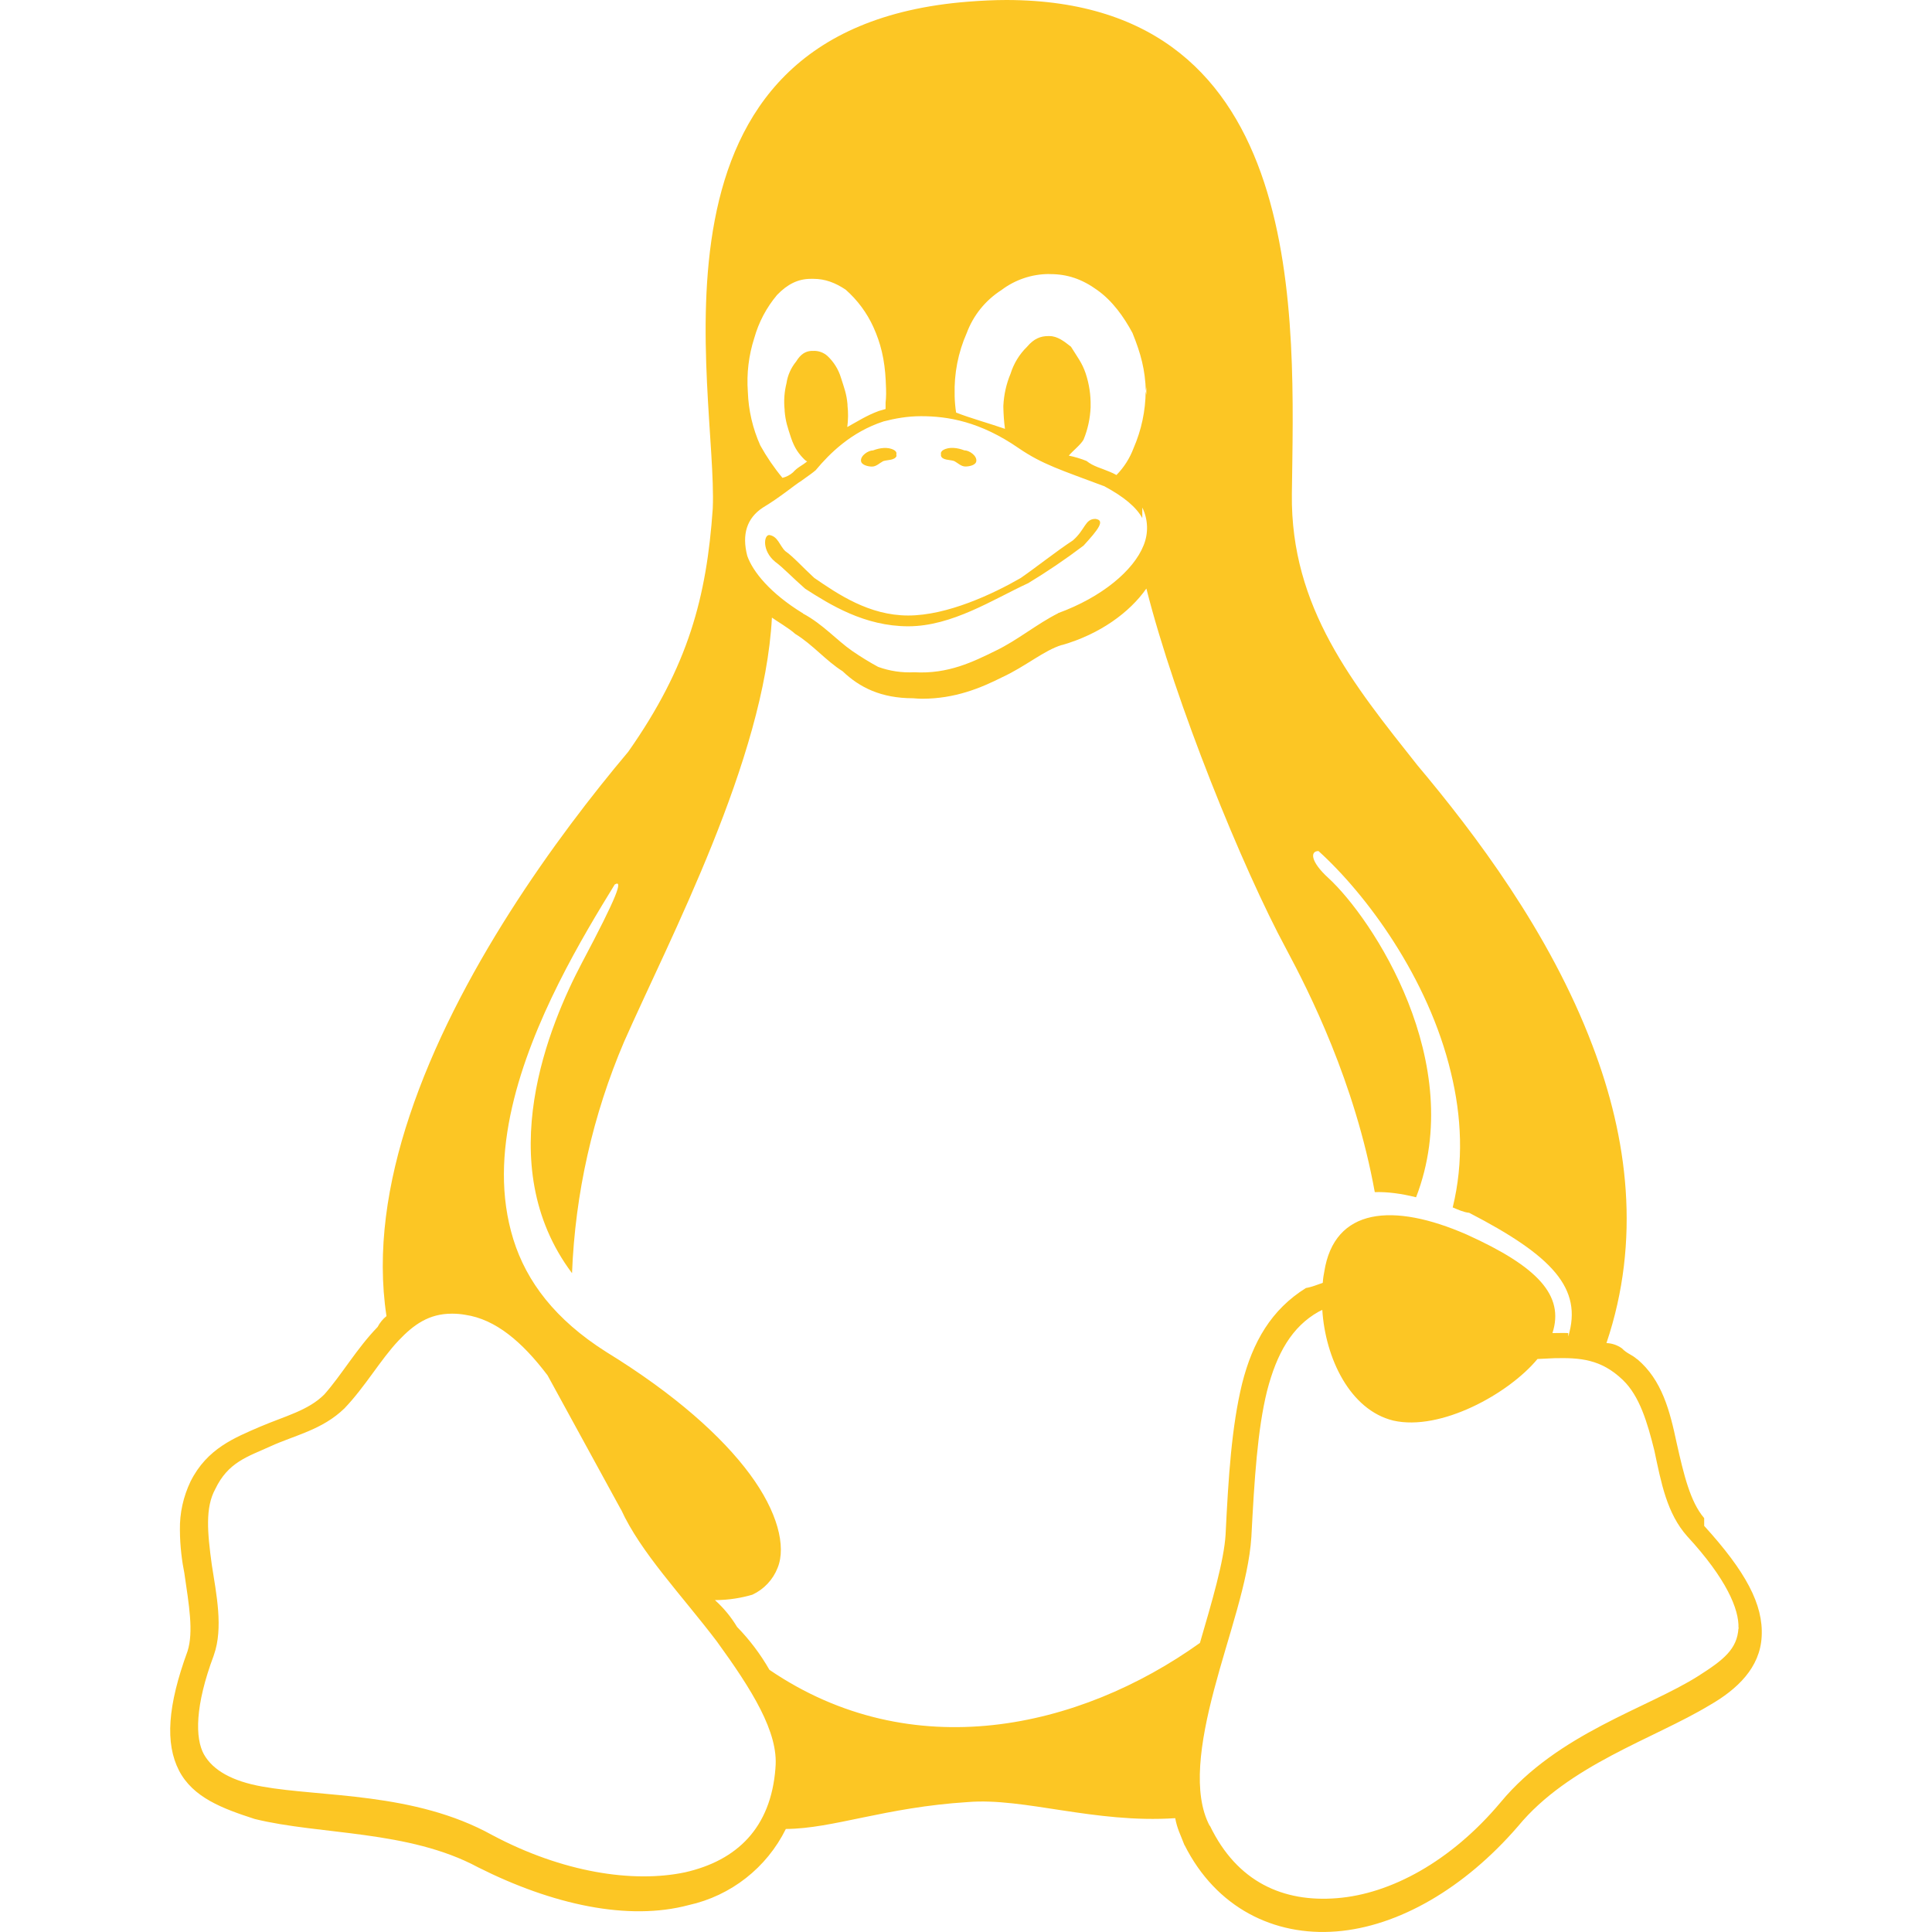
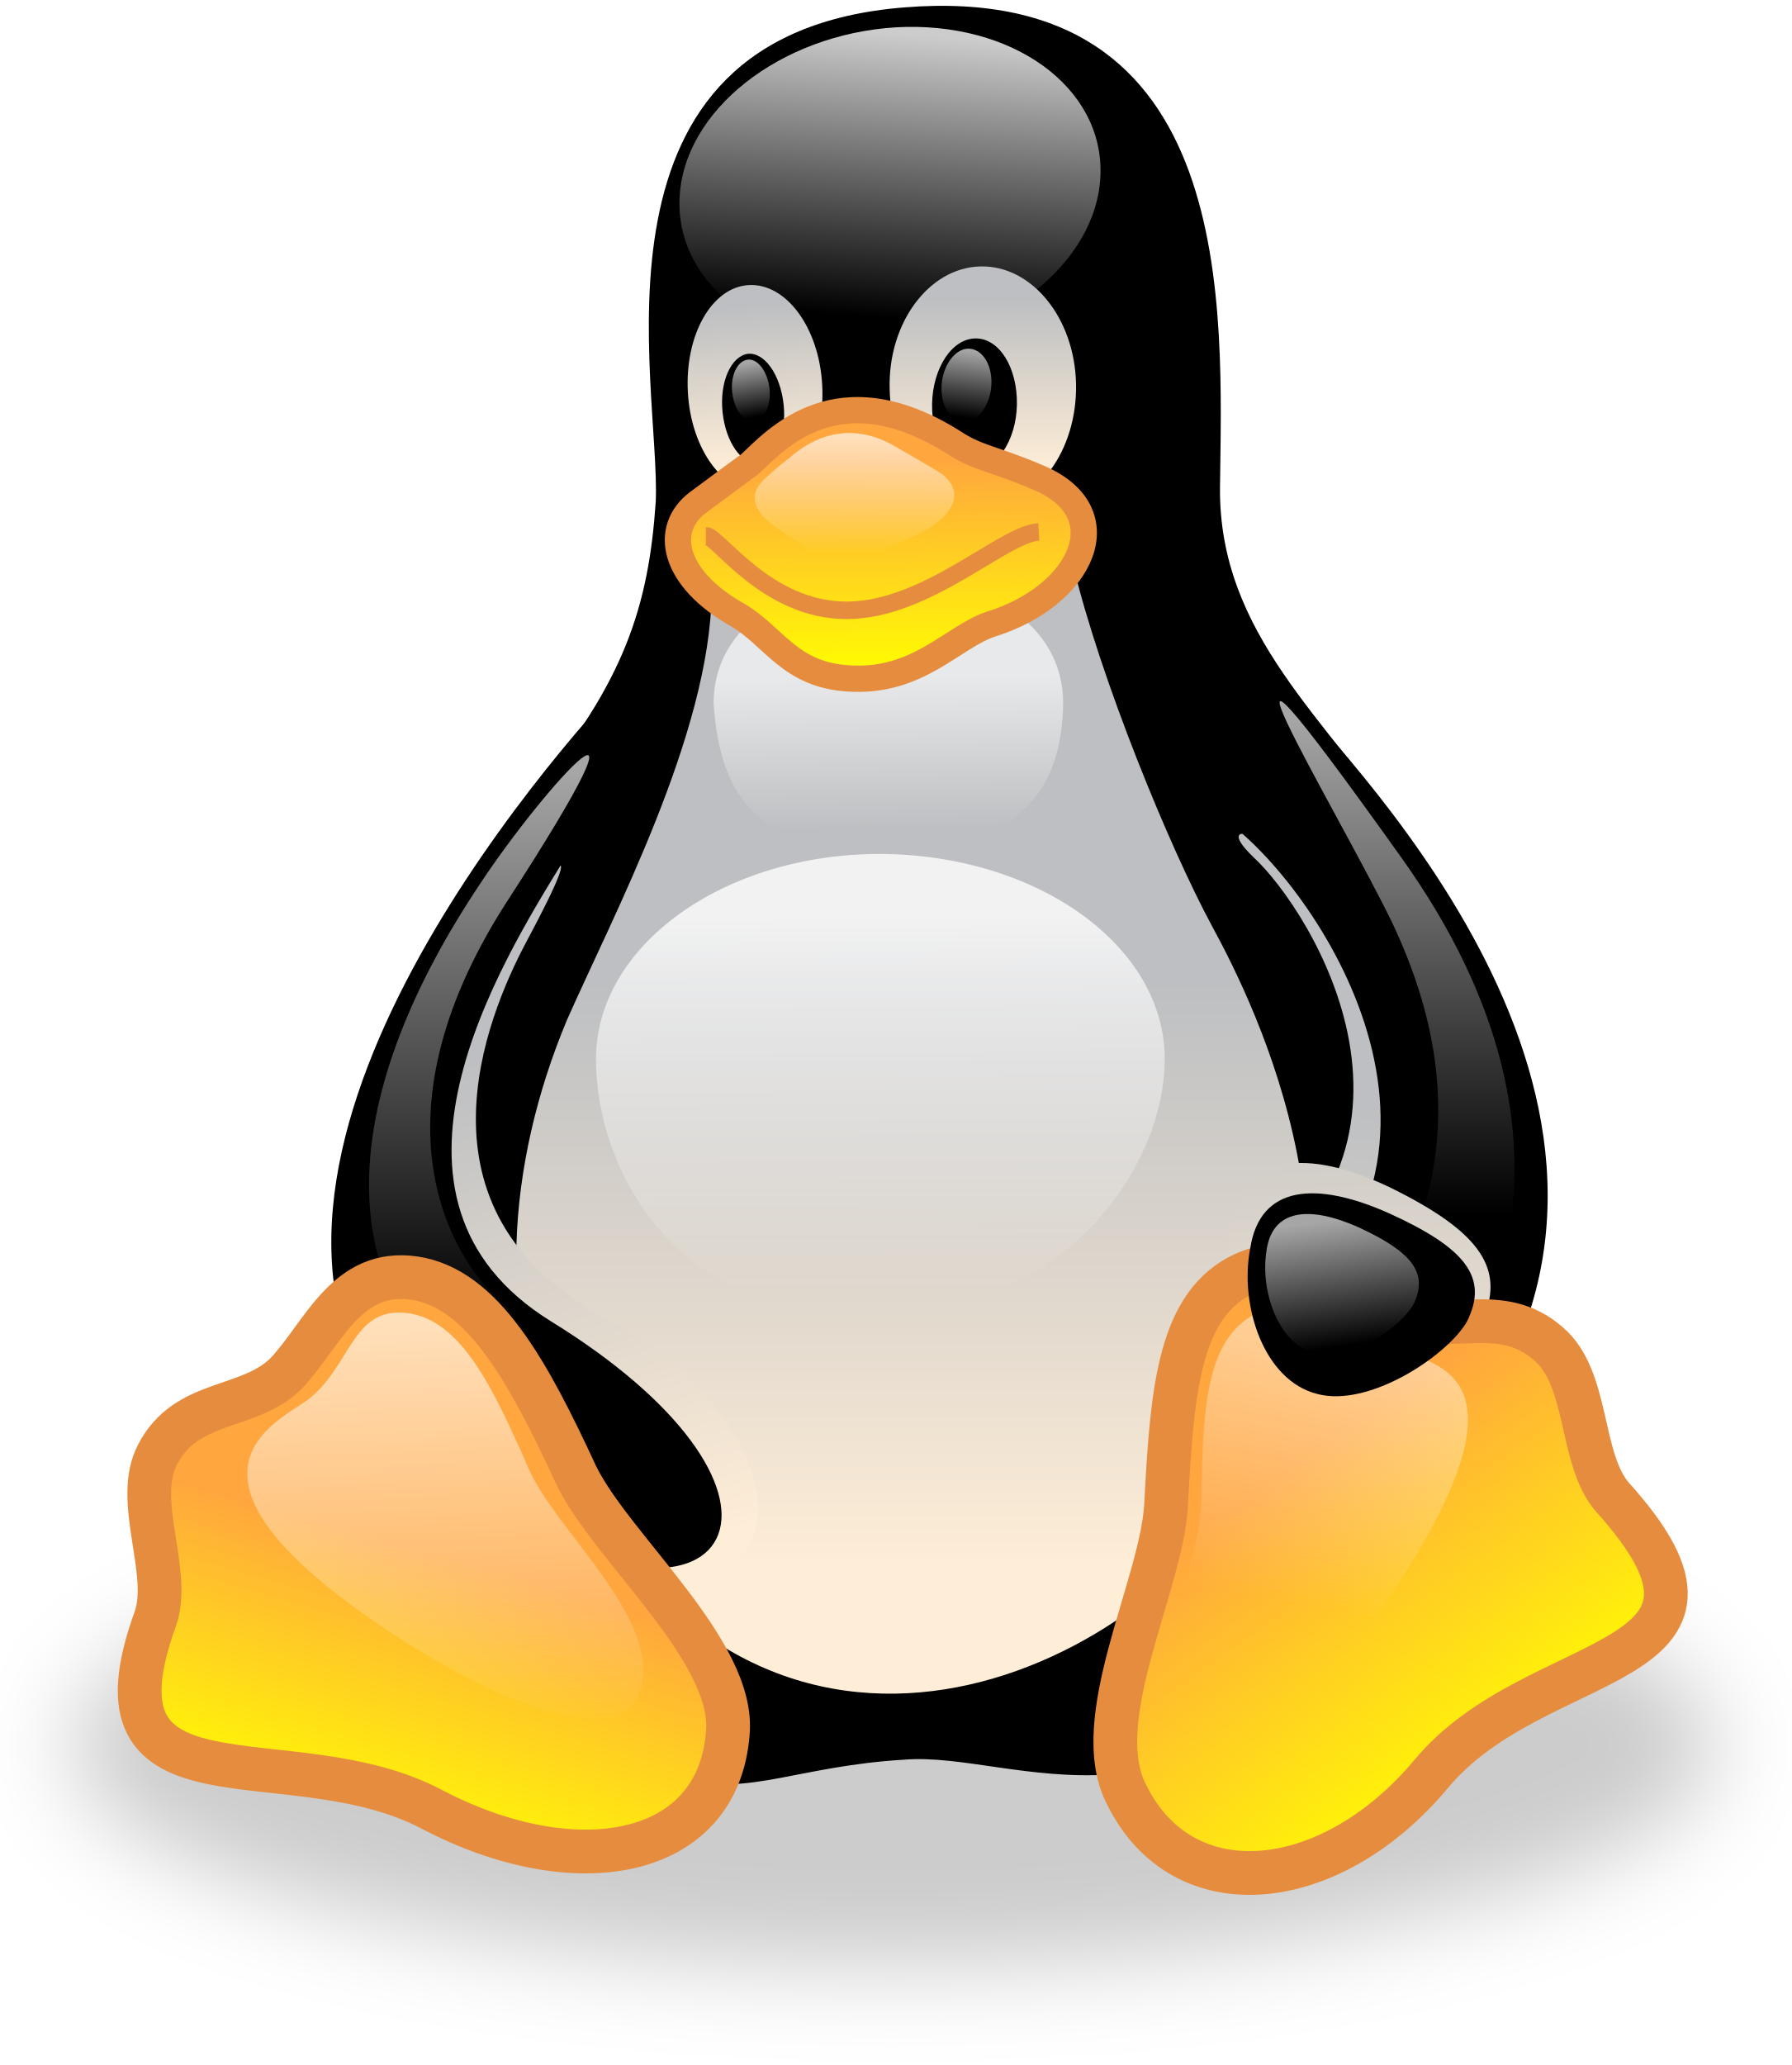
- <svg xmlns="http://www.w3.org/2000/svg" fill="#FCC624" role="img" viewBox="0 0 24 24">
-   <path d="M12.504 0c-.155 0-.315.008-.48.021-4.226.333-3.105 4.807-3.17 6.298-.076 1.092-.3 1.953-1.05 3.02-.885 1.051-2.127 2.75-2.716 4.521-.278.832-.41 1.684-.287 2.489a.424.424 0 00-.11.135c-.26.268-.45.6-.663.839-.199.199-.485.267-.797.4-.313.136-.658.269-.864.68-.09.189-.136.394-.132.602 0 .199.027.4.055.536.058.399.116.728.04.97-.249.68-.28 1.145-.106 1.484.174.334.535.47.94.601.81.2 1.91.135 2.774.6.926.466 1.866.67 2.616.47.526-.116.97-.464 1.208-.946.587-.003 1.23-.269 2.26-.334.699-.058 1.574.267 2.577.2.025.134.063.198.114.333l.003.003c.391.778 1.113 1.132 1.884 1.071.771-.06 1.592-.536 2.257-1.306.631-.765 1.683-1.084 2.378-1.503.348-.199.629-.469.649-.853.023-.4-.2-.811-.714-1.376v-.097l-.003-.003c-.17-.2-.25-.535-.338-.926-.085-.401-.182-.786-.492-1.046h-.003c-.059-.054-.123-.067-.188-.135a.357.357 0 00-.19-.064c.431-1.278.264-2.55-.173-3.694-.533-1.41-1.465-2.638-2.175-3.483-.796-1.005-1.576-1.957-1.56-3.368.026-2.152.236-6.133-3.544-6.139zm.529 3.405h.013c.213 0 .396.062.584.198.19.135.33.332.438.533.105.259.158.459.166.724 0-.02.006-.04.006-.06v.105a.086.086 0 01-.004-.021l-.004-.024a1.807 1.807 0 01-.15.706.953.953 0 01-.213.335.71.71 0 00-.088-.042c-.104-.045-.198-.064-.284-.133a1.312 1.312 0 00-.22-.066c.05-.06.146-.133.183-.198.053-.128.082-.264.088-.402v-.02a1.21 1.21 0 00-.061-.4c-.045-.134-.101-.2-.183-.333-.084-.066-.167-.132-.267-.132h-.016c-.093 0-.176.03-.262.132a.8.8 0 00-.205.334 1.18 1.18 0 00-.09.4v.019c.002.089.008.179.02.267-.193-.067-.438-.135-.607-.202a1.635 1.635 0 01-.018-.2v-.02a1.772 1.772 0 01.15-.768c.082-.22.232-.406.43-.533a.985.985 0 01.594-.2zm-2.962.059h.036c.142 0 .27.048.399.135.146.129.264.288.344.465.09.199.14.4.153.667v.004c.007.134.006.2-.002.266v.08c-.03.007-.056.018-.083.024-.152.055-.274.135-.393.2.012-.09.013-.18.003-.267v-.015c-.012-.133-.04-.2-.082-.333a.613.613 0 00-.166-.267.248.248 0 00-.183-.064h-.021c-.071.006-.13.04-.186.132a.552.552 0 00-.12.27.944.944 0 00-.023.33v.015c.012.135.037.2.08.334.046.134.098.2.166.268.01.009.02.018.034.024-.07.057-.117.07-.176.136a.304.304 0 01-.131.068 2.62 2.62 0 01-.275-.402 1.772 1.772 0 01-.155-.667 1.759 1.759 0 01.08-.668 1.43 1.43 0 01.283-.535c.128-.133.26-.2.418-.2zm1.37 1.706c.332 0 .733.065 1.216.399.293.2.523.269 1.052.468h.003c.255.136.405.266.478.399v-.131a.571.571 0 01.016.47c-.123.31-.516.643-1.063.842v.002c-.268.135-.501.333-.775.465-.276.135-.588.292-1.012.267a1.139 1.139 0 01-.448-.067 3.566 3.566 0 01-.322-.198c-.195-.135-.363-.332-.612-.465v-.005h-.005c-.4-.246-.616-.512-.686-.71-.07-.268-.005-.47.193-.6.224-.135.38-.271.483-.336.104-.074.143-.102.176-.131h.002v-.003c.169-.202.436-.47.839-.601.139-.036.294-.065.466-.065zm2.8 2.142c.358 1.417 1.196 3.475 1.735 4.473.286.534.855 1.659 1.102 3.024.156-.005.33.018.513.064.646-1.671-.546-3.467-1.089-3.966-.22-.2-.232-.335-.123-.335.59.534 1.365 1.572 1.646 2.757.13.535.16 1.104.021 1.67.067.028.135.06.205.067 1.032.534 1.413.938 1.23 1.537v-.043c-.06-.003-.12 0-.18 0h-.016c.151-.467-.182-.825-1.065-1.224-.915-.4-1.646-.336-1.77.465-.008.043-.013.066-.018.135-.068.023-.139.053-.209.064-.43.268-.662.669-.793 1.187-.13.533-.17 1.156-.205 1.869v.003c-.02.334-.17.838-.319 1.35-1.5 1.072-3.58 1.538-5.348.334a2.645 2.645 0 00-.402-.533 1.45 1.45 0 00-.275-.333c.182 0 .338-.03.465-.067a.615.615 0 00.314-.334c.108-.267 0-.697-.345-1.163-.345-.467-.931-.995-1.788-1.521-.63-.4-.986-.87-1.15-1.396-.165-.534-.143-1.085-.015-1.645.245-1.07.873-2.11 1.274-2.763.107-.065.037.135-.408.974-.396.751-1.14 2.497-.122 3.854a8.123 8.123 0 01.647-2.876c.564-1.278 1.743-3.504 1.836-5.268.048.036.217.135.289.202.218.133.38.333.59.465.21.201.477.335.876.335.039.003.075.006.11.006.412 0 .73-.134.997-.268.29-.134.52-.334.74-.4h.005c.467-.135.835-.402 1.044-.7zm2.185 8.958c.037.6.343 1.245.882 1.377.588.134 1.434-.333 1.791-.765l.211-.01c.315-.007.577.01.847.268l.003.003c.208.199.305.53.391.876.085.4.154.78.409 1.066.486.527.645.906.636 1.14l.003-.007v.018l-.003-.012c-.015.262-.185.396-.498.595-.63.401-1.746.712-2.457 1.57-.618.737-1.37 1.14-2.036 1.191-.664.053-1.237-.2-1.574-.898l-.005-.003c-.21-.4-.12-1.025.056-1.69.176-.668.428-1.344.463-1.897.037-.714.076-1.335.195-1.814.12-.465.308-.797.641-.984l.045-.022zm-10.814.049h.01c.053 0 .105.005.157.014.376.055.706.333 1.023.752l.91 1.664.003.003c.243.533.754 1.064 1.189 1.637.434.598.77 1.131.729 1.57v.006c-.057.744-.48 1.148-1.125 1.294-.645.135-1.52.002-2.395-.464-.968-.536-2.118-.469-2.857-.602-.369-.066-.61-.2-.723-.4-.11-.2-.113-.602.123-1.23v-.004l.002-.003c.117-.334.03-.752-.027-1.118-.055-.401-.083-.71.043-.94.16-.334.396-.4.69-.533.294-.135.64-.202.915-.47h.002v-.002c.256-.268.445-.601.668-.838.19-.201.38-.336.663-.336zm7.159-9.074c-.435.201-.945.535-1.488.535-.542 0-.97-.267-1.28-.466-.154-.134-.28-.268-.373-.335-.164-.134-.144-.333-.074-.333.109.016.129.134.199.2.096.066.215.2.36.333.292.2.68.467 1.167.467.485 0 1.053-.267 1.398-.466.195-.135.445-.334.648-.467.156-.136.149-.267.279-.267.128.016.034.134-.147.332a8.097 8.097 0 01-.69.468zm-1.082-1.583V5.64c-.006-.02.013-.042.029-.05.074-.043.18-.027.26.004.063 0 .16.067.15.135-.006.049-.085.066-.135.066-.055 0-.092-.043-.141-.068-.052-.018-.146-.008-.163-.065zm-.551 0c-.02.058-.113.049-.166.066-.047.025-.086.068-.14.068-.05 0-.13-.02-.136-.068-.01-.066.088-.133.15-.133.08-.031.184-.047.259-.005.019.009.036.03.03.05v.02h.003z" />
+ <svg xmlns="http://www.w3.org/2000/svg" width="256px" height="295px" viewBox="0 0 256 295" version="1.1" preserveAspectRatio="xMidYMid">
+   <defs>
+     <filter x="-50%" y="-50%" width="200%" height="200%" filterUnits="objectBoundingBox" id="filter-1">
+       <feOffset dx="0" dy="0" in="SourceAlpha" result="shadowOffsetOuter1" />
+       <feGaussianBlur stdDeviation="6.5" in="shadowOffsetOuter1" result="shadowBlurOuter1" />
+     </filter>
+     <linearGradient x1="48.548%" y1="115.276%" x2="51.047%" y2="41.364%" id="linearGradient-2">
+       <stop stop-color="#FFEED7" offset="0%" />
+       <stop stop-color="#BDBFC2" offset="100%" />
+     </linearGradient>
+     <linearGradient x1="54.407%" y1="2.404%" x2="46.175%" y2="90.542%" id="linearGradient-3">
+       <stop stop-color="#FFFFFF" stop-opacity="0.8" offset="0%" />
+       <stop stop-color="#FFFFFF" stop-opacity="0" offset="100%" />
+     </linearGradient>
+     <linearGradient x1="51.86%" y1="88.248%" x2="47.947%" y2="9.748%" id="linearGradient-4">
+       <stop stop-color="#FFEED7" offset="0%" />
+       <stop stop-color="#BDBFC2" offset="100%" />
+     </linearGradient>
+     <linearGradient x1="49.925%" y1="85.49%" x2="49.924%" y2="13.811%" id="linearGradient-5">
+       <stop stop-color="#FFEED7" offset="0%" />
+       <stop stop-color="#BDBFC2" offset="100%" />
+     </linearGradient>
+     <linearGradient x1="53.901%" y1="3.102%" x2="45.956%" y2="93.895%" id="linearGradient-6">
+       <stop stop-color="#FFFFFF" stop-opacity="0.65" offset="0%" />
+       <stop stop-color="#FFFFFF" stop-opacity="0" offset="100%" />
+     </linearGradient>
+     <linearGradient x1="45.593%" y1="5.475%" x2="54.811%" y2="93.524%" id="linearGradient-7">
+       <stop stop-color="#FFFFFF" stop-opacity="0.65" offset="0%" />
+       <stop stop-color="#FFFFFF" stop-opacity="0" offset="100%" />
+     </linearGradient>
+     <linearGradient x1="49.984%" y1="89.845%" x2="49.984%" y2="40.632%" id="linearGradient-8">
+       <stop stop-color="#FFEED7" offset="0%" />
+       <stop stop-color="#BDBFC2" offset="100%" />
+     </linearGradient>
+     <linearGradient x1="53.505%" y1="99.975%" x2="42.746%" y2="23.545%" id="linearGradient-9">
+       <stop stop-color="#FFEED7" offset="0%" />
+       <stop stop-color="#BDBFC2" offset="100%" />
+     </linearGradient>
+     <linearGradient x1="49.841%" y1="13.229%" x2="50.241%" y2="94.673%" id="linearGradient-10">
+       <stop stop-color="#FFFFFF" stop-opacity="0.8" offset="0%" />
+       <stop stop-color="#FFFFFF" stop-opacity="0" offset="100%" />
+     </linearGradient>
+     <linearGradient x1="49.927%" y1="37.327%" x2="50.727%" y2="92.782%" id="linearGradient-11">
+       <stop stop-color="#FFFFFF" stop-opacity="0.65" offset="0%" />
+       <stop stop-color="#FFFFFF" stop-opacity="0" offset="100%" />
+     </linearGradient>
+     <linearGradient x1="49.876%" y1="2.299%" x2="49.876%" y2="81.204%" id="linearGradient-12">
+       <stop stop-color="#FFFFFF" stop-opacity="0.65" offset="0%" />
+       <stop stop-color="#FFFFFF" stop-opacity="0" offset="100%" />
+     </linearGradient>
+     <linearGradient x1="49.833%" y1="2.272%" x2="49.824%" y2="71.799%" id="linearGradient-13">
+       <stop stop-color="#FFFFFF" stop-opacity="0.65" offset="0%" />
+       <stop stop-color="#FFFFFF" stop-opacity="0" offset="100%" />
+     </linearGradient>
+     <linearGradient x1="53.467%" y1="48.921%" x2="38.949%" y2="98.1%" id="linearGradient-14">
+       <stop stop-color="#FFA63F" offset="0%" />
+       <stop stop-color="#FFFF00" offset="100%" />
+     </linearGradient>
+     <linearGradient x1="52.373%" y1="143.009%" x2="47.579%" y2="-64.622%" id="linearGradient-15">
+       <stop stop-color="#FFEED7" offset="0%" />
+       <stop stop-color="#BDBFC2" offset="100%" />
+     </linearGradient>
+     <linearGradient x1="30.581%" y1="34.024%" x2="65.887%" y2="89.175%" id="linearGradient-16">
+       <stop stop-color="#FFA63F" offset="0%" />
+       <stop stop-color="#FFFF00" offset="100%" />
+     </linearGradient>
+     <linearGradient x1="59.572%" y1="-17.216%" x2="48.361%" y2="66.118%" id="linearGradient-17">
+       <stop stop-color="#FFFFFF" stop-opacity="0.65" offset="0%" />
+       <stop stop-color="#FFFFFF" stop-opacity="0" offset="100%" />
+     </linearGradient>
+     <linearGradient x1="47.769%" y1="1.565%" x2="51.373%" y2="104.313%" id="linearGradient-18">
+       <stop stop-color="#FFFFFF" stop-opacity="0.65" offset="0%" />
+       <stop stop-color="#FFFFFF" stop-opacity="0" offset="100%" />
+     </linearGradient>
+     <linearGradient x1="43.55%" y1="4.533%" x2="57.114%" y2="92.827%" id="linearGradient-19">
+       <stop stop-color="#FFFFFF" stop-opacity="0.65" offset="0%" />
+       <stop stop-color="#FFFFFF" stop-opacity="0" offset="100%" />
+     </linearGradient>
+     <linearGradient x1="49.733%" y1="17.609%" x2="50.558%" y2="99.385%" id="linearGradient-20">
+       <stop stop-color="#FFA63F" offset="0%" />
+       <stop stop-color="#FFFF00" offset="100%" />
+     </linearGradient>
+     <linearGradient x1="50.17%" y1="2.89%" x2="49.68%" y2="94.17%" id="linearGradient-21">
+       <stop stop-color="#FFFFFF" stop-opacity="0.65" offset="0%" />
+       <stop stop-color="#FFFFFF" stop-opacity="0" offset="100%" />
+     </linearGradient>
+   </defs>
+   <g fill="none">
+     <g transform="translate(10, 0)">
+       <path d="M235.125,249.359 C235.125,266.714 182.508,280.856 117.585,280.856 C52.662,280.856 0.044,266.806 0.044,249.359 L0.044,249.359 C0.044,232.003 52.662,217.861 117.585,217.861 C182.508,217.861 235.034,232.003 235.125,249.359 L235.125,249.359 L235.125,249.359 Z" fill="#000" fill-opacity="0.2" filter="url(#filter-1)" />
+       <path d="M53.213,215.474 C41.826,199.128 39.622,145.868 66.16,113.085 C79.292,97.382 82.69,86.454 83.7,71.67 C84.434,54.865 71.854,4.819 119.237,1.054 C167.264,-2.803 164.601,44.58 164.325,69.65 C164.142,90.77 179.844,102.8 190.68,119.329 C210.607,149.633 208.954,201.791 186.915,230.075 C158.999,265.429 135.124,250.093 119.237,251.379 C89.485,253.124 88.475,268.918 53.213,215.474 L53.213,215.474 Z" fill="#000000" />
+       <path d="M169.101,122.451 C177.365,130.073 198.761,164.142 164.876,185.446 C152.939,192.884 175.529,221.167 186.364,207.485 C205.557,182.875 193.343,143.572 181.773,129.522 C174.059,119.605 162.122,115.748 169.101,122.451 L169.101,122.451 Z" fill="url(#linearGradient-2)" />
+       <path d="M166.805,117.86 C180.395,128.879 205.097,167.447 169.009,192.608 C157.163,200.414 179.477,225.116 192.058,212.535 C235.676,168.641 190.956,118.227 175.529,100.871 C161.754,85.72 149.541,104.361 166.805,117.86 L166.805,117.86 Z" stroke="#000000" stroke-width="0.977" fill="#000000" />
+       <path d="M147.245,25.021 C146.786,37.601 132.92,48.529 116.299,49.539 C99.678,50.549 86.638,40.999 87.097,28.419 L87.097,28.419 C87.557,15.838 101.423,4.91 118.044,3.9 C134.665,2.982 147.704,12.44 147.245,25.021 L147.245,25.021 L147.245,25.021 Z" fill="url(#linearGradient-3)" />
+       <path d="M107.483,54.957 C107.943,63.13 104.086,70.017 98.76,70.292 C93.434,70.568 88.75,64.232 88.291,56.059 L88.291,56.059 C87.832,47.886 91.689,40.999 97.015,40.724 C102.341,40.448 107.024,46.784 107.483,54.957 L107.483,54.957 L107.483,54.957 Z" fill="url(#linearGradient-4)" />
+       <path d="M117.125,55.6 C117.309,65.058 123.462,72.588 130.808,72.405 C138.154,72.221 143.939,64.415 143.756,54.865 L143.756,54.865 C143.572,45.407 137.42,37.877 130.073,38.061 C122.727,38.244 116.85,46.142 117.125,55.6 L117.125,55.6 L117.125,55.6 Z" fill="url(#linearGradient-5)" />
+       <path d="M123.186,57.712 C123.094,62.946 125.665,67.17 129.063,67.17 C132.369,67.17 135.216,62.946 135.308,57.804 L135.308,57.804 C135.399,52.57 132.828,48.345 129.43,48.345 C126.033,48.345 123.278,52.57 123.186,57.712 L123.186,57.712 L123.186,57.712 Z" fill="#000000" />
+       <path d="M101.974,57.804 C102.433,62.12 100.78,65.793 98.392,66.16 C96.005,66.436 93.709,63.222 93.25,58.906 L93.25,58.906 C92.791,54.59 94.444,50.917 96.831,50.549 C99.219,50.274 101.515,53.488 101.974,57.804 L101.974,57.804 L101.974,57.804 Z" fill="#000000" />
+       <path d="M124.564,54.773 C124.288,57.712 125.665,60.099 127.594,60.283 C129.522,60.467 131.359,58.171 131.634,55.324 L131.634,55.324 C131.91,52.386 130.532,49.998 128.604,49.815 C126.676,49.631 124.839,51.927 124.564,54.773 L124.564,54.773 L124.564,54.773 Z" fill="url(#linearGradient-6)" />
+       <path d="M99.953,55.508 C100.229,57.896 99.219,60.008 97.75,60.191 C96.28,60.375 94.903,58.538 94.627,56.059 L94.627,56.059 C94.352,53.671 95.362,51.559 96.831,51.376 C98.301,51.192 99.678,53.12 99.953,55.508 L99.953,55.508 L99.953,55.508 Z" fill="url(#linearGradient-7)" />
+       <path d="M71.027,145.684 C77.547,130.899 91.413,104.912 91.689,84.801 C91.689,68.823 139.532,64.966 143.388,80.945 C147.245,96.923 156.979,120.798 163.223,132.369 C169.468,143.847 187.558,180.487 168.274,212.443 C150.918,240.727 98.301,263.133 70.201,208.587 C60.651,189.67 62.395,166.254 71.027,145.684 L71.027,145.684 Z" fill="url(#linearGradient-8)" />
+       <path d="M65.15,134.664 C59.549,145.225 47.978,172.957 76.262,188.109 C106.657,204.271 106.565,237.421 70.017,221.626 C36.592,207.393 51.376,149.724 60.743,135.95 C66.803,126.308 75.986,114.462 65.15,134.664 L65.15,134.664 Z" fill="url(#linearGradient-9)" />
+       <path d="M69.925,122.727 C61.018,137.236 39.714,171.396 68.273,189.211 C106.657,212.811 95.821,236.319 60.743,215.106 C11.339,185.538 54.774,125.849 74.517,103.075 C97.107,77.547 78.833,107.759 69.925,122.727 L69.925,122.727 Z" stroke="#000000" stroke-width="1.25" fill="#000000" />
+       <path d="M156.428,151.285 C156.428,167.447 140.909,188.384 114.279,188.201 C86.822,188.384 75.16,167.447 75.16,151.285 C75.16,135.124 93.342,121.992 115.748,121.992 C138.246,122.084 156.428,135.124 156.428,151.285 L156.428,151.285 Z" fill="url(#linearGradient-10)" />
+       <path d="M141.919,100.504 C141.644,117.217 130.716,121.166 116.942,121.166 C103.167,121.166 93.158,118.686 91.964,100.504 C91.964,89.117 103.167,82.506 116.942,82.506 C130.716,82.414 141.919,89.026 141.919,100.504 L141.919,100.504 Z" fill="url(#linearGradient-11)" />
+       <path d="M58.63,126.216 C67.63,112.534 86.638,91.505 62.212,129.155 C42.377,160.193 54.866,180.12 61.294,185.629 C79.843,202.159 79.108,213.27 64.508,204.546 C33.194,185.905 39.714,154.499 58.63,126.216 L58.63,126.216 Z" fill="url(#linearGradient-12)" />
+       <path d="M188.936,131.818 C181.13,115.748 156.336,74.976 190.129,122.359 C220.892,165.243 199.312,195.088 195.455,198.026 C191.599,200.965 178.651,206.934 182.416,196.557 C186.273,186.18 205.373,166.529 188.936,131.818 L188.936,131.818 Z" fill="url(#linearGradient-13)" />
+       <path d="M51.835,258.542 C31.266,247.614 1.421,260.654 12.257,231.085 C14.461,224.381 9.043,214.28 12.532,207.76 C16.665,199.771 25.572,201.516 30.898,196.19 C36.132,190.68 39.438,181.13 49.264,182.599 C58.998,184.068 65.518,196.006 72.313,210.699 C77.364,221.167 95.178,235.952 93.985,247.706 C92.515,265.704 72.037,269.102 51.835,258.542 L51.835,258.542 Z" stroke="#E68C3F" stroke-width="6.25" fill="url(#linearGradient-14)" />
+       <path d="M201.608,189.119 C198.486,194.996 185.446,204.454 176.722,201.975 C167.907,199.587 163.866,186.18 165.611,175.987 C167.264,164.601 176.722,163.958 188.66,169.651 C201.516,175.987 205.373,181.313 201.608,189.119 L201.608,189.119 Z" fill="url(#linearGradient-15)" />
+       <path d="M194.445,253.491 C209.505,235.217 243.023,238.982 220.433,213.913 C215.658,208.495 217.127,196.924 211.25,191.966 C204.363,185.905 196.741,190.864 189.762,187.742 C182.783,184.344 175.437,177.824 166.897,182.415 C158.357,187.099 157.438,199.22 156.612,215.198 C155.877,226.677 145.409,245.869 151.01,256.429 C159.091,272.775 180.12,270.571 194.445,253.491 L194.445,253.491 Z" stroke="#E68C3F" stroke-width="6.251" fill="url(#linearGradient-16)" />
+       <path d="M187.925,229.064 C211.25,194.629 193.894,194.904 188.017,192.241 C182.14,189.486 175.988,184.068 169.101,187.833 C162.213,191.69 161.846,201.608 161.662,214.647 C161.387,224.014 153.581,239.717 158.265,248.44 C163.958,258.633 177.732,243.849 187.925,229.064 L187.925,229.064 Z" fill="url(#linearGradient-17)" />
+       <path d="M47.06,234.023 C12.165,211.433 28.511,203.72 33.745,200.138 C40.081,195.547 40.173,186.731 47.978,187.558 C55.784,188.384 60.375,198.026 65.609,209.964 C69.466,218.504 82.873,229.891 81.863,239.717 C80.578,251.287 62.12,243.665 47.06,234.023 L47.06,234.023 Z" fill="url(#linearGradient-18)" />
+       <path d="M199.588,188.843 C196.833,193.619 185.63,201.149 178.192,199.128 C170.57,197.2 167.08,186.456 168.641,178.375 C170.019,169.192 178.192,168.733 188.476,173.324 C199.404,178.283 202.802,182.507 199.588,188.843 L199.588,188.843 Z" fill="#000000" />
+       <path d="M192.058,186.18 C190.313,189.486 182.967,194.72 177.824,193.343 C172.682,191.966 170.111,184.528 170.937,178.926 C171.672,172.59 177.181,172.222 184.16,175.345 C191.69,178.834 194.078,181.773 192.058,186.18 L192.058,186.18 Z" fill="url(#linearGradient-19)" />
+       <path d="M97.107,66.344 C100.78,62.946 109.687,52.57 126.584,63.405 C129.706,65.426 132.277,65.609 138.246,68.18 C150.276,73.139 144.582,85.077 131.726,89.117 C126.216,90.862 121.258,97.566 111.34,96.923 C102.8,96.464 100.596,90.862 95.362,87.832 C86.087,82.598 84.71,75.527 89.76,71.762 C94.811,67.997 96.739,66.619 97.107,66.344 L97.107,66.344 Z" stroke="#E68C3F" stroke-width="3.75" fill="url(#linearGradient-20)" />
+       <path d="M138.43,75.986 C133.379,76.261 122.451,87.189 110.973,87.189 C99.494,87.189 92.607,76.537 90.862,76.537" stroke="#E68C3F" stroke-width="2.5" />
+       <path d="M102.8,65.426 C104.637,63.773 110.422,59.273 118.044,63.864 C119.697,64.783 121.35,65.793 123.737,67.17 C128.604,70.017 126.216,74.149 120.339,76.72 C117.676,77.822 113.269,80.21 109.963,80.026 C106.29,79.659 103.81,77.271 101.423,75.71 C96.923,72.772 97.199,70.292 99.311,68.364 C100.872,66.895 102.616,65.517 102.8,65.426 L102.8,65.426 Z" fill="url(#linearGradient-21)" />
+     </g>
+   </g>
</svg>
